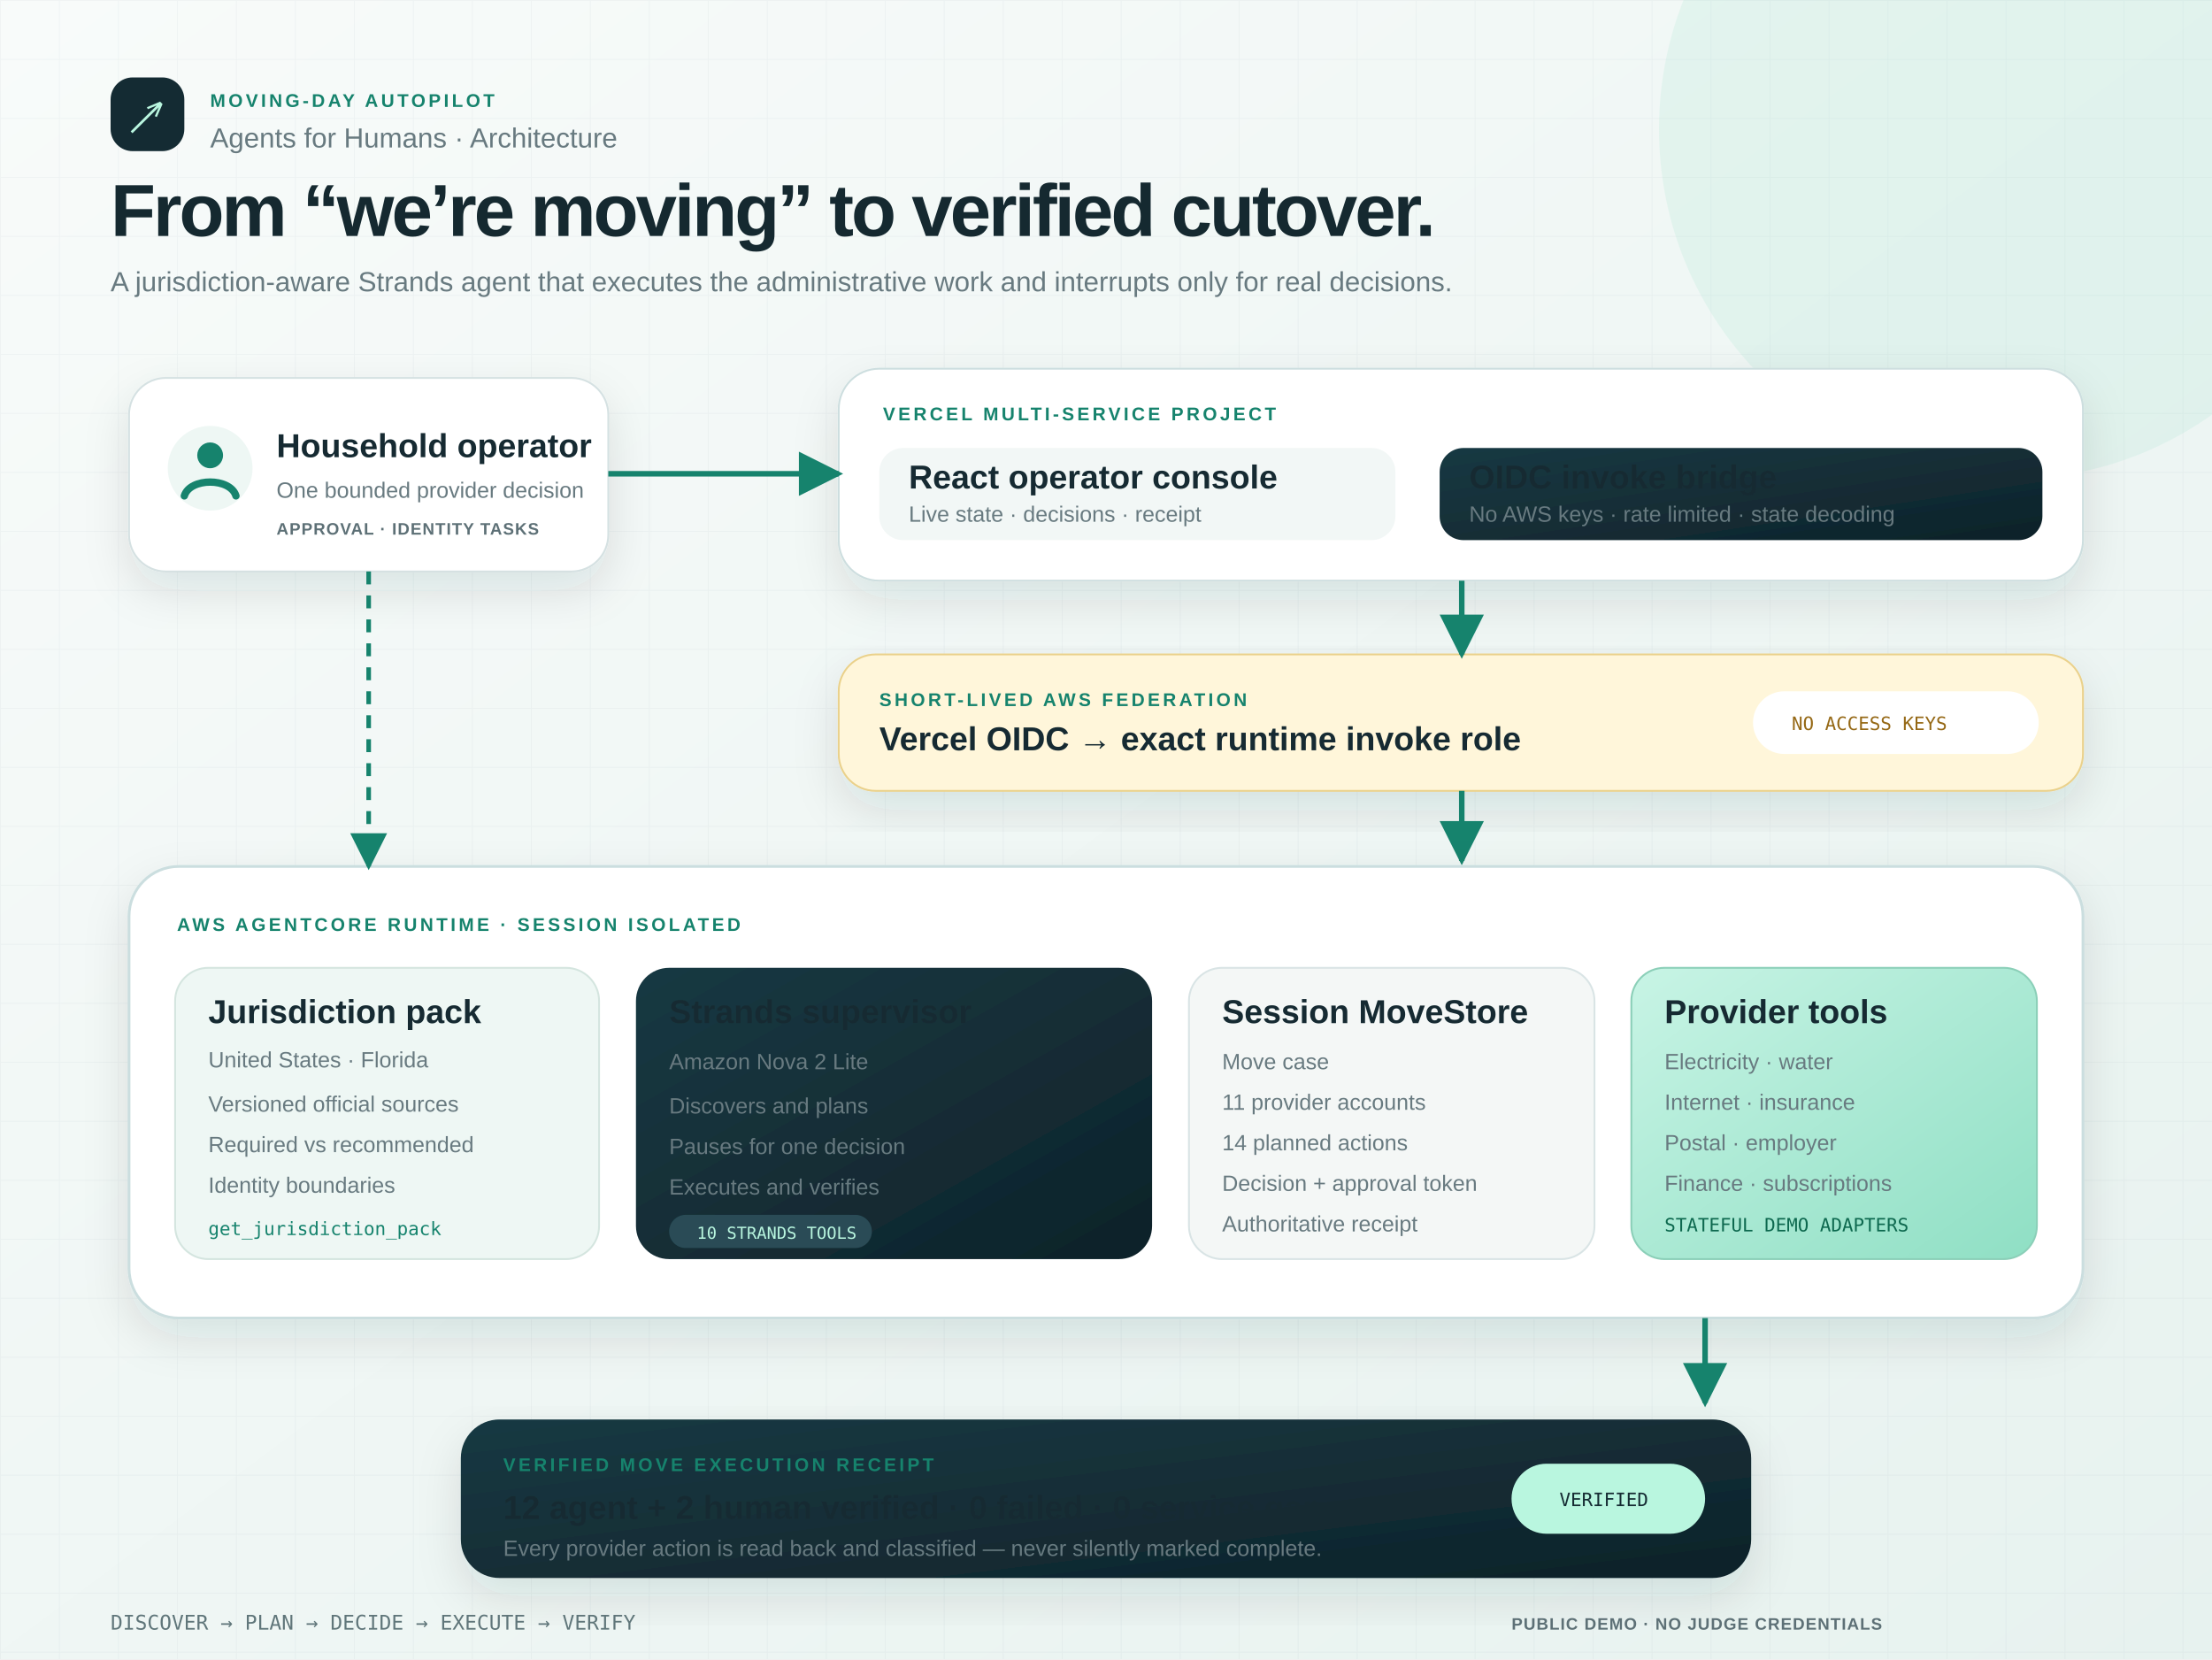
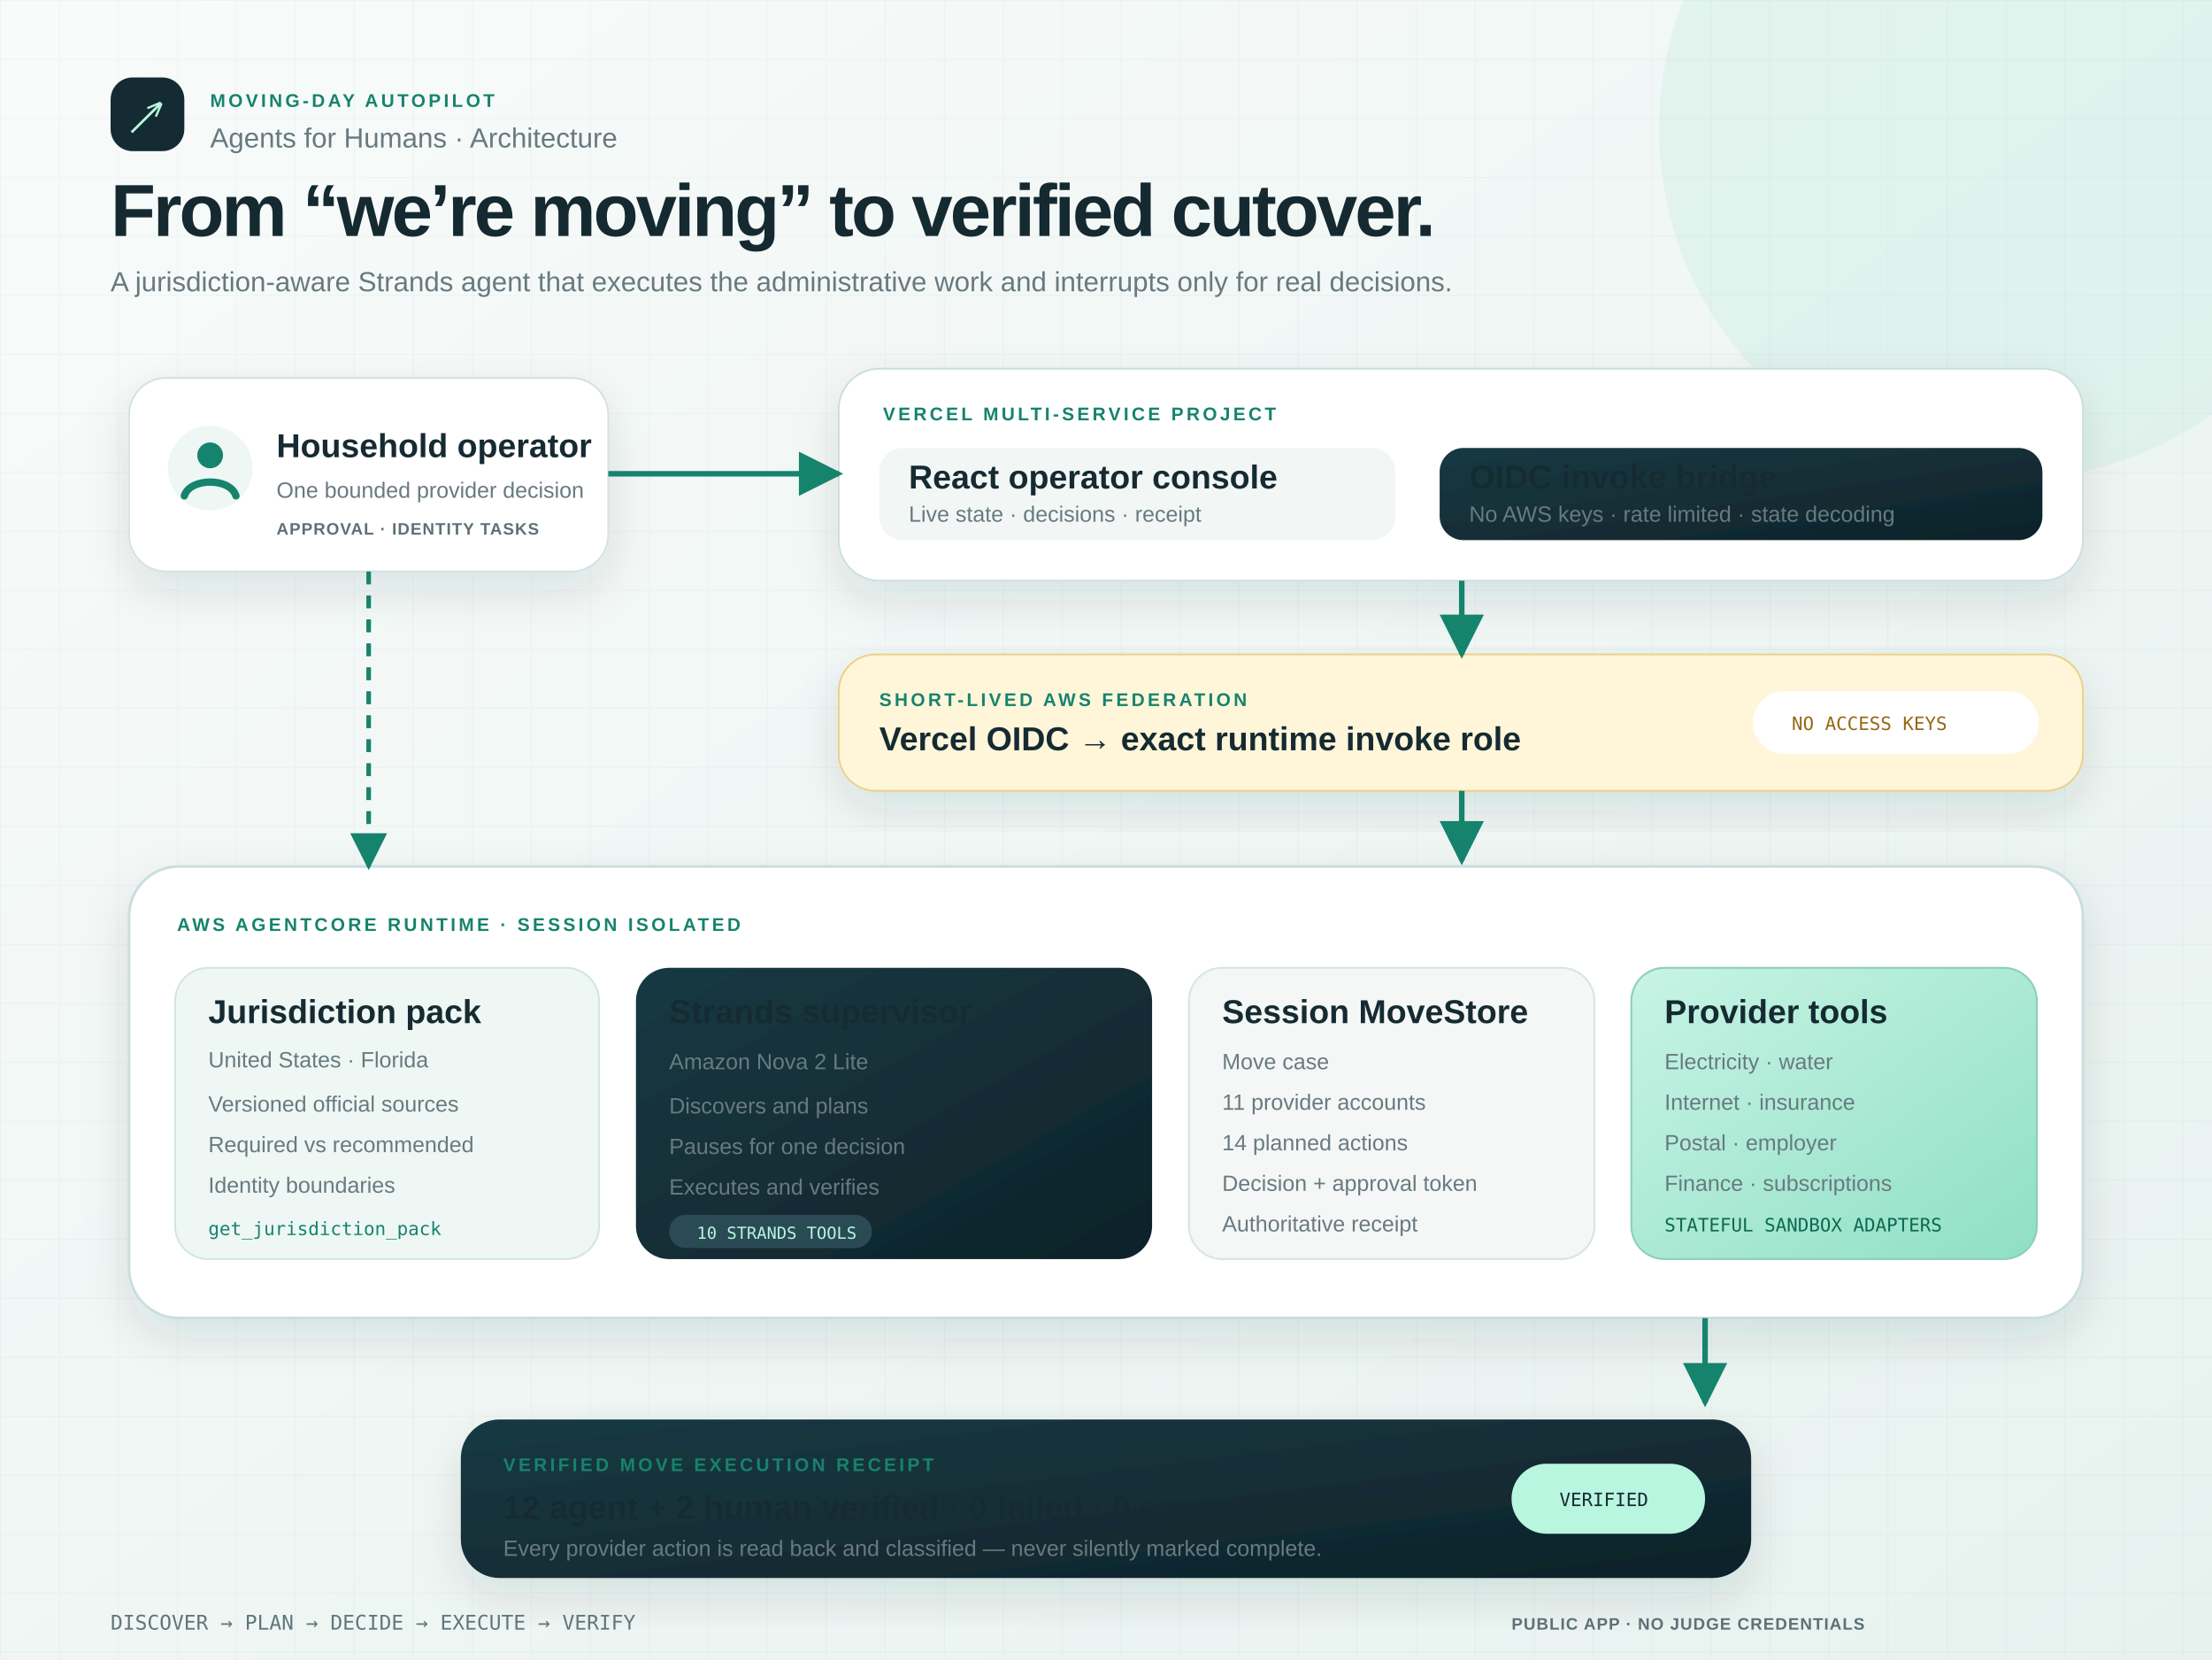
<svg xmlns="http://www.w3.org/2000/svg" width="1200" height="900" viewBox="0 0 1200 900" role="img" aria-labelledby="title desc">
  <defs>
    <linearGradient id="bg" x1="0" y1="0" x2="1" y2="1">
      <stop stop-color="#f8fbfa" />
      <stop offset="1" stop-color="#e7f2ef" />
    </linearGradient>
    <linearGradient id="navy" x1="0" y1="0" x2="1" y2="1">
      <stop stop-color="#193943" />
      <stop offset="1" stop-color="#0e2229" />
    </linearGradient>
    <linearGradient id="teal" x1="0" y1="0" x2="1" y2="1">
      <stop stop-color="#c8f4e5" />
      <stop offset="1" stop-color="#8fdfc4" />
    </linearGradient>
    <pattern id="grid" width="32" height="32" patternUnits="userSpaceOnUse">
      <path d="M32 0H0V32" fill="none" stroke="#17343d" stroke-opacity=".035" />
    </pattern>
    <filter id="shadow" x="-15%" y="-20%" width="130%" height="150%">
      <feDropShadow dx="0" dy="10" stdDeviation="12" flood-color="#17343d" flood-opacity=".11" />
    </filter>
    <marker id="arrow" viewBox="0 0 10 10" refX="9" refY="5" markerWidth="8" markerHeight="8" orient="auto">
      <path d="M0 0l10 5-10 5z" fill="#16836d" />
    </marker>
    <style>.s{font-family:Arial,Helvetica,sans-serif}.m{font-family:Menlo,Consolas,monospace}.hero{font-size:40px;font-weight:700;letter-spacing:-1.4px;fill:#152930}.sub{font-size:15px;fill:#687a80}.ey{font-size:10px;font-weight:700;letter-spacing:1.6px;fill:#16836d}.ct{font-size:18px;font-weight:700;fill:#162c33}.cc{font-size:12px;fill:#687a80}.tiny{font-size:9px;font-weight:700;letter-spacing:.5px;fill:#5d7076}.line{fill:none;stroke:#16836d;stroke-width:3;marker-end:url(#arrow)}.dash{fill:none;stroke:#16836d;stroke-width:2.5;stroke-dasharray:7 6;marker-end:url(#arrow)}</style>
  </defs>
  <rect width="1200" height="900" fill="url(#bg)" />
  <rect width="1200" height="900" fill="url(#grid)" />
  <circle cx="1090" cy="70" r="190" fill="#8fdfc4" opacity=".15" />
  <g class="s">
    <g transform="translate(60 42)">
      <rect width="40" height="40" rx="12" fill="#142b33" />
      <text x="11" y="29" font-size="24" fill="#b9f6df">↗</text>
      <text x="54" y="16" class="ey">MOVING-DAY AUTOPILOT</text>
      <text x="54" y="38" class="sub">Agents for Humans · Architecture</text>
    </g>
    <text x="60" y="128" class="hero">From “we’re moving” to verified cutover.</text>
    <text x="60" y="158" class="sub">A jurisdiction-aware Strands agent that executes the administrative work and interrupts only for real decisions.</text>
    <g filter="url(#shadow)" transform="translate(70 205)">
      <rect width="260" height="105" rx="20" fill="#fff" stroke="#d5e1e2" />
      <circle cx="44" cy="49" r="23" fill="#eef7f4" />
      <circle cx="44" cy="42" r="7" fill="#16836d" />
      <path d="M30 64c3-10 25-10 28 0" fill="none" stroke="#16836d" stroke-width="4" stroke-linecap="round" />
      <text x="80" y="43" class="ct">Household operator</text>
      <text x="80" y="65" class="cc">One bounded provider decision</text>
      <text x="80" y="85" class="tiny">APPROVAL · IDENTITY TASKS</text>
    </g>
    <g filter="url(#shadow)" transform="translate(455 200)">
      <rect width="675" height="115" rx="22" fill="#fff" stroke="#cddedf" />
      <text x="24" y="28" class="ey">VERCEL MULTI-SERVICE PROJECT</text>
      <g transform="translate(22 43)">
        <rect width="280" height="50" rx="13" fill="#f2f7f6" />
        <text x="16" y="22" class="ct" font-size="16">React operator console</text>
        <text x="16" y="40" class="cc">Live state · decisions · receipt</text>
      </g>
      <g transform="translate(326 43)">
        <rect width="327" height="50" rx="13" fill="url(#navy)" />
        <text x="16" y="22" class="ct" fill="#fff" font-size="16">OIDC invoke bridge</text>
        <text x="16" y="40" class="cc" fill="#c9d9dc">No AWS keys · rate limited · state decoding</text>
      </g>
    </g>
    <path d="M330 257h125" class="line" />
    <g filter="url(#shadow)" transform="translate(455 355)">
      <rect width="675" height="74" rx="20" fill="#fff6da" stroke="#ead18b" />
      <text x="22" y="28" class="ey" fill="#956814">SHORT-LIVED AWS FEDERATION</text>
      <text x="22" y="52" class="ct" font-size="16">Vercel OIDC → exact runtime invoke role</text>
      <rect x="496" y="20" width="155" height="34" rx="17" fill="#fff" />
      <text x="517" y="41" class="m" font-size="10" fill="#956814">NO ACCESS KEYS</text>
    </g>
    <path d="M793 315v40" class="line" />
    <path d="M793 429v38" class="line" />
    <g filter="url(#shadow)" transform="translate(70 470)">
      <rect width="1060" height="245" rx="27" fill="#fff" stroke="#cbdedf" stroke-width="1.5" />
      <text x="26" y="35" class="ey">AWS AGENTCORE RUNTIME · SESSION ISOLATED</text>
      <g transform="translate(25 55)">
        <rect width="230" height="158" rx="18" fill="#eef7f4" stroke="#d4e5df" />
        <text x="18" y="30" class="ct" font-size="17">Jurisdiction pack</text>
        <text x="18" y="54" class="cc">United States · Florida</text>
        <text x="18" y="78" class="cc">Versioned official sources</text>
        <text x="18" y="100" class="cc">Required vs recommended</text>
        <text x="18" y="122" class="cc">Identity boundaries</text>
        <text x="18" y="145" class="m" font-size="10" fill="#16836d">get_jurisdiction_pack</text>
      </g>
      <g transform="translate(275 55)">
        <rect width="280" height="158" rx="18" fill="url(#navy)" />
        <text x="18" y="30" class="ct" fill="#fff" font-size="17">Strands supervisor</text>
        <text x="18" y="55" class="cc" fill="#c9d9dc">Amazon Nova 2 Lite</text>
        <text x="18" y="79" class="cc" fill="#c9d9dc">Discovers and plans</text>
        <text x="18" y="101" class="cc" fill="#c9d9dc">Pauses for one decision</text>
        <text x="18" y="123" class="cc" fill="#c9d9dc">Executes and verifies</text>
        <rect x="18" y="134" width="110" height="18" rx="9" fill="#294b56" />
        <text x="33" y="147" class="m" font-size="9" fill="#b9f6df">10 STRANDS TOOLS</text>
      </g>
      <g transform="translate(575 55)">
        <rect width="220" height="158" rx="18" fill="#f4f7f6" stroke="#d9e4e5" />
        <text x="18" y="30" class="ct" font-size="17">Session MoveStore</text>
        <text x="18" y="55" class="cc">Move case</text>
        <text x="18" y="77" class="cc">11 provider accounts</text>
        <text x="18" y="99" class="cc">14 planned actions</text>
        <text x="18" y="121" class="cc">Decision + approval token</text>
        <text x="18" y="143" class="cc">Authoritative receipt</text>
      </g>
      <g transform="translate(815 55)">
        <rect width="220" height="158" rx="18" fill="url(#teal)" stroke="#8bcfb8" />
        <text x="18" y="30" class="ct" font-size="17">Provider tools</text>
        <text x="18" y="55" class="cc" fill="#335b50">Electricity · water</text>
        <text x="18" y="77" class="cc" fill="#335b50">Internet · insurance</text>
        <text x="18" y="99" class="cc" fill="#335b50">Postal · employer</text>
        <text x="18" y="121" class="cc" fill="#335b50">Finance · subscriptions</text>
-         <text x="18" y="143" class="m" font-size="10" fill="#0e694f">STATEFUL DEMO ADAPTERS</text>
+         <text x="18" y="143" class="m" font-size="10" fill="#0e694f">STATEFUL SANDBOX ADAPTERS</text>
      </g>
    </g>
    <path d="M200 310v160" class="dash" />
    <path d="M925 715v46" class="line" />
    <g filter="url(#shadow)" transform="translate(250 770)">
      <rect width="700" height="86" rx="21" fill="url(#navy)" />
      <text x="23" y="28" class="ey" fill="#b9f6df">VERIFIED MOVE EXECUTION RECEIPT</text>
      <text x="23" y="54" class="ct" fill="#fff" font-size="18">12 agent + 2 human verified · 0 failed · 0 service gaps</text>
      <text x="23" y="74" class="cc" fill="#c9d9dc">Every provider action is read back and classified — never silently marked complete.</text>
      <rect x="570" y="24" width="105" height="38" rx="19" fill="#b9f6df" />
      <text x="596" y="47" class="m" font-size="10" fill="#142b33">VERIFIED</text>
    </g>
    <text x="60" y="884" class="m" font-size="11" fill="#60767a">DISCOVER → PLAN → DECIDE → EXECUTE → VERIFY</text>
-     <text x="820" y="884" class="tiny">PUBLIC DEMO · NO JUDGE CREDENTIALS</text>
+     <text x="820" y="884" class="tiny">PUBLIC APP · NO JUDGE CREDENTIALS</text>
  </g>
</svg>
